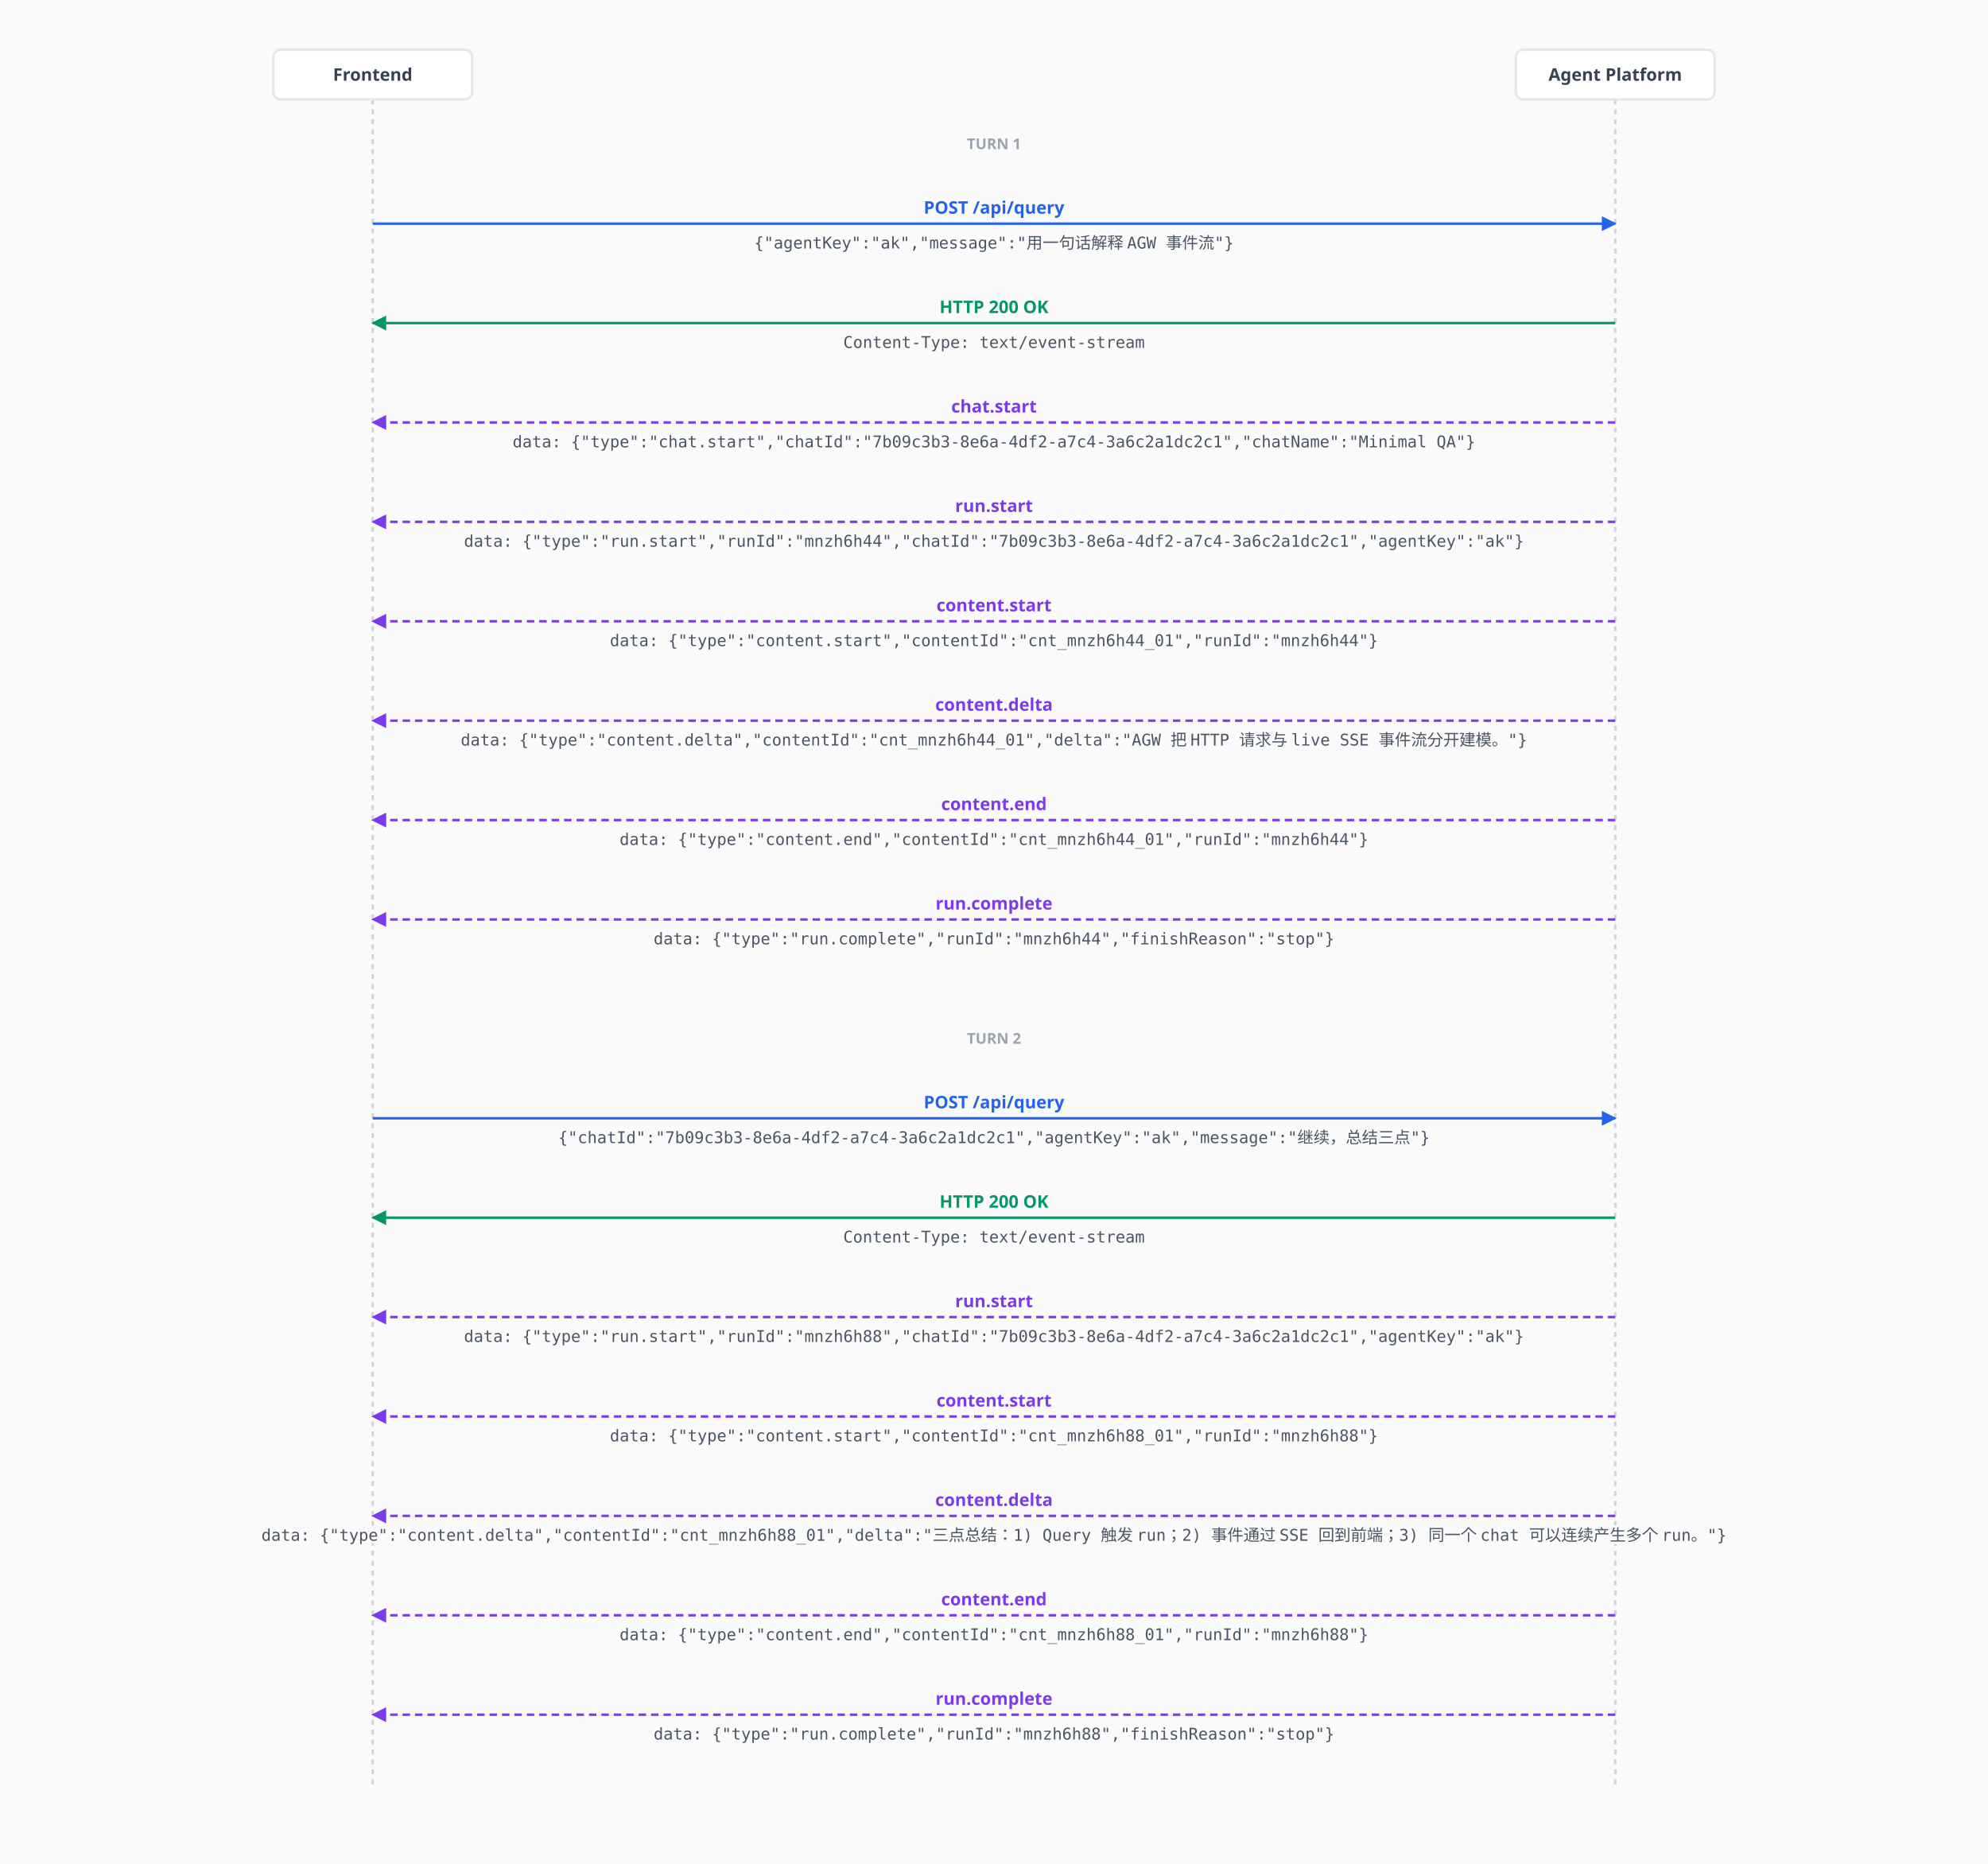
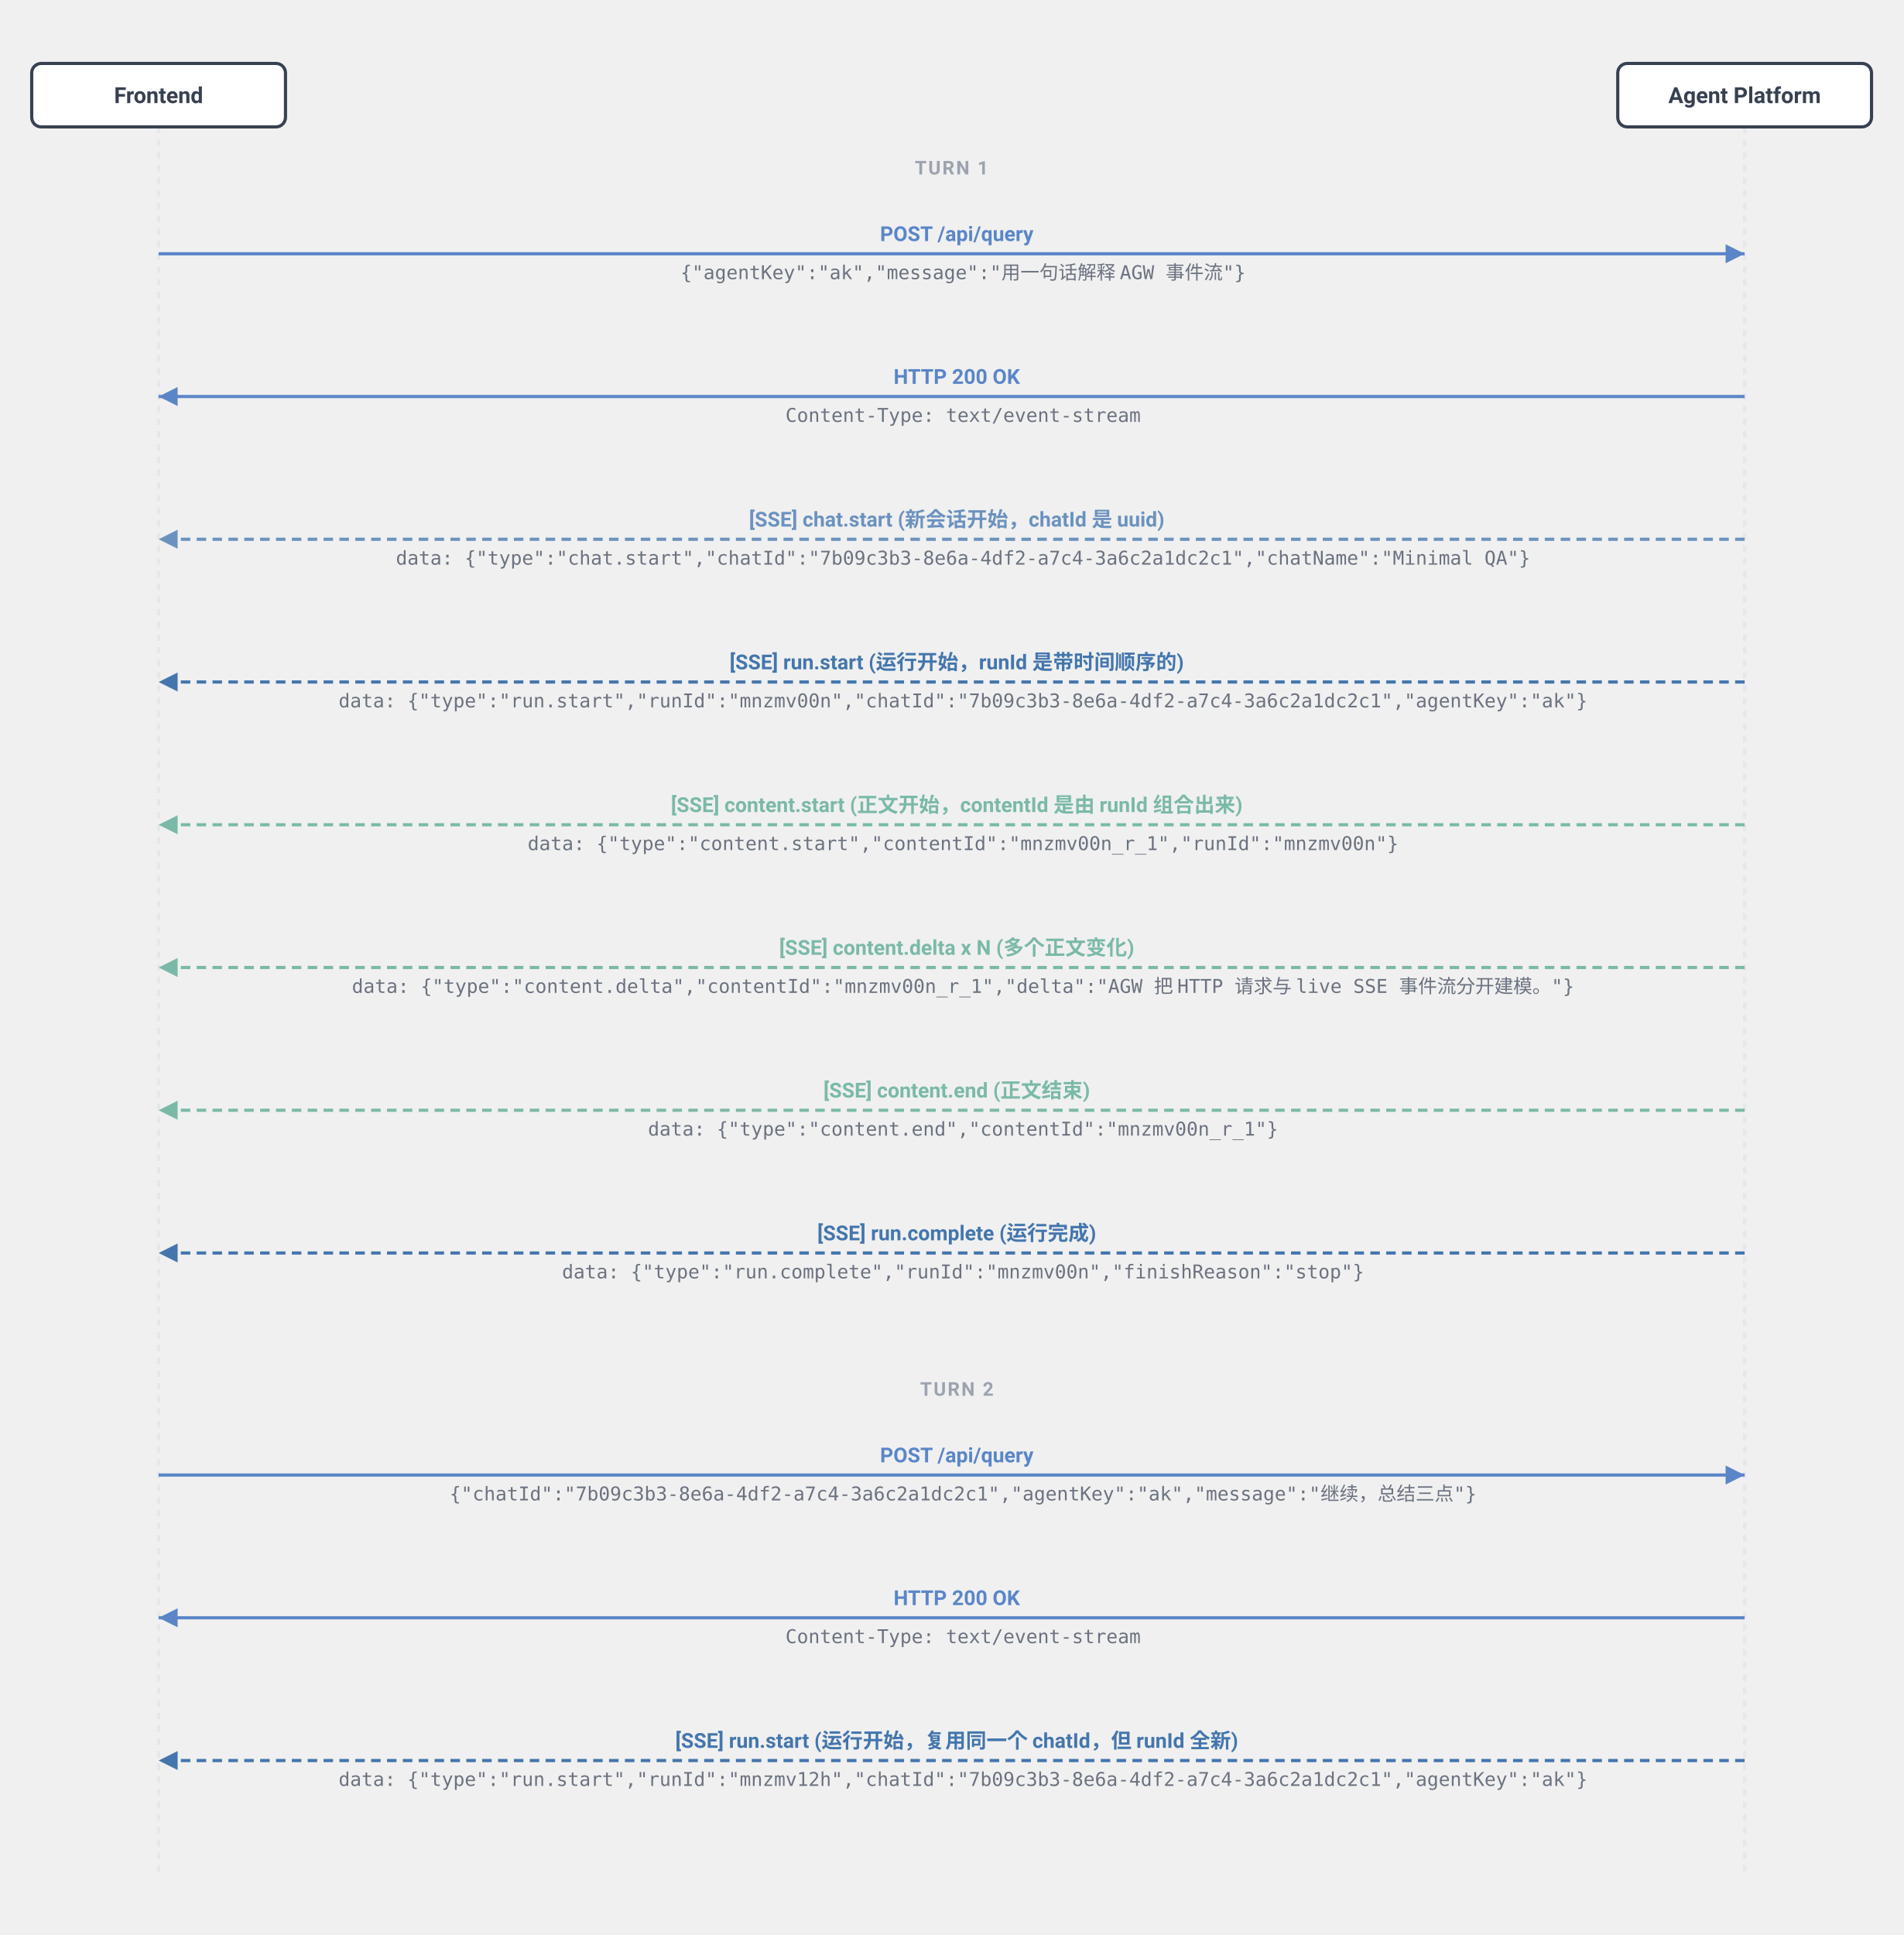
- <svg xmlns="http://www.w3.org/2000/svg" viewBox="0 0 1600 1500" width="1600" height="1500">
-   <rect width="100%" height="100%" fill="#fafafa" />
+ <svg xmlns="http://www.w3.org/2000/svg" viewBox="0 0 1200 1220" width="100%" height="100%" style="background-color: #FFFFFF; font-family: -apple-system, BlinkMacSystemFont, 'Segoe UI', Roboto, Helvetica, Arial, sans-serif;">
  <defs>
-     <marker id="arrow-right-blue" viewBox="0 0 10 10" refX="9" refY="5" markerWidth="6" markerHeight="6" orient="0">
-       <path d="M 0 0 L 10 5 L 0 10 z" fill="#2563eb" />
-     </marker>
-     <marker id="arrow-left-green" viewBox="0 0 10 10" refX="1" refY="5" markerWidth="6" markerHeight="6" orient="0">
-       <path d="M 10 0 L 0 5 L 10 10 z" fill="#059669" />
-     </marker>
-     <marker id="arrow-left-purple" viewBox="0 0 10 10" refX="1" refY="5" markerWidth="6" markerHeight="6" orient="0">
-       <path d="M 10 0 L 0 5 L 10 10 z" fill="#7c3aed" />
-     </marker>
+     <marker id="arrow-req" viewBox="0 0 10 10" refX="10" refY="5" markerWidth="6" markerHeight="6" orient="auto">
+       <path d="M 0 0 L 10 5 L 0 10 z" fill="#5A86C8" />
+     </marker>
+     <marker id="arrow-chat" viewBox="0 0 10 10" refX="10" refY="5" markerWidth="6" markerHeight="6" orient="auto">
+       <path d="M 0 0 L 10 5 L 0 10 z" fill="#6B92BF" />
+     </marker>
+     <marker id="arrow-run" viewBox="0 0 10 10" refX="10" refY="5" markerWidth="6" markerHeight="6" orient="auto">
+       <path d="M 0 0 L 10 5 L 0 10 z" fill="#4476AD" />
+     </marker>
+     <marker id="arrow-content" viewBox="0 0 10 10" refX="10" refY="5" markerWidth="6" markerHeight="6" orient="auto">
+       <path d="M 0 0 L 10 5 L 0 10 z" fill="#7AB9A8" />
+     </marker>
+     <clipPath id="cp-t1-1">
+       <rect x="100" y="140" width="1000" height="40">
+         <animate attributeName="width" from="0" to="1000" begin="0s" dur="0.3s" fill="freeze" />
+       </rect>
+     </clipPath>
+     <clipPath id="cp-t1-2">
+       <rect x="100" y="230" width="1000" height="40">
+         <animate attributeName="width" from="0" to="0" begin="0s" dur="0.8s" fill="freeze" />
+         <animate attributeName="x" from="1100" to="1100" begin="0s" dur="0.8s" fill="freeze" />
+         <animate attributeName="width" from="0" to="1000" begin="0.8s" dur="0.3s" fill="freeze" />
+         <animate attributeName="x" from="1100" to="100" begin="0.8s" dur="0.3s" fill="freeze" />
+       </rect>
+     </clipPath>
+     <clipPath id="cp-t1-3">
+       <rect x="100" y="320" width="1000" height="40">
+         <animate attributeName="width" from="0" to="0" begin="0s" dur="1.6s" fill="freeze" />
+         <animate attributeName="x" from="1100" to="1100" begin="0s" dur="1.6s" fill="freeze" />
+         <animate attributeName="width" from="0" to="1000" begin="1.6s" dur="0.3s" fill="freeze" />
+         <animate attributeName="x" from="1100" to="100" begin="1.6s" dur="0.3s" fill="freeze" />
+       </rect>
+     </clipPath>
+     <clipPath id="cp-t1-4">
+       <rect x="100" y="410" width="1000" height="40">
+         <animate attributeName="width" from="0" to="0" begin="0s" dur="2.4s" fill="freeze" />
+         <animate attributeName="x" from="1100" to="1100" begin="0s" dur="2.4s" fill="freeze" />
+         <animate attributeName="width" from="0" to="1000" begin="2.4s" dur="0.3s" fill="freeze" />
+         <animate attributeName="x" from="1100" to="100" begin="2.4s" dur="0.3s" fill="freeze" />
+       </rect>
+     </clipPath>
+     <clipPath id="cp-t1-5">
+       <rect x="100" y="500" width="1000" height="40">
+         <animate attributeName="width" from="0" to="0" begin="0s" dur="3.2s" fill="freeze" />
+         <animate attributeName="x" from="1100" to="1100" begin="0s" dur="3.2s" fill="freeze" />
+         <animate attributeName="width" from="0" to="1000" begin="3.2s" dur="0.3s" fill="freeze" />
+         <animate attributeName="x" from="1100" to="100" begin="3.2s" dur="0.3s" fill="freeze" />
+       </rect>
+     </clipPath>
+     <clipPath id="cp-t1-6">
+       <rect x="100" y="590" width="1000" height="40">
+         <animate attributeName="width" from="0" to="0" begin="0s" dur="4.0s" fill="freeze" />
+         <animate attributeName="x" from="1100" to="1100" begin="0s" dur="4.0s" fill="freeze" />
+         <animate attributeName="width" from="0" to="1000" begin="4.0s" dur="0.3s" fill="freeze" />
+         <animate attributeName="x" from="1100" to="100" begin="4.0s" dur="0.3s" fill="freeze" />
+       </rect>
+     </clipPath>
+     <clipPath id="cp-t1-7">
+       <rect x="100" y="680" width="1000" height="40">
+         <animate attributeName="width" from="0" to="0" begin="0s" dur="4.8s" fill="freeze" />
+         <animate attributeName="x" from="1100" to="1100" begin="0s" dur="4.8s" fill="freeze" />
+         <animate attributeName="width" from="0" to="1000" begin="4.8s" dur="0.3s" fill="freeze" />
+         <animate attributeName="x" from="1100" to="100" begin="4.8s" dur="0.3s" fill="freeze" />
+       </rect>
+     </clipPath>
+     <clipPath id="cp-t1-8">
+       <rect x="100" y="770" width="1000" height="40">
+         <animate attributeName="width" from="0" to="0" begin="0s" dur="5.6s" fill="freeze" />
+         <animate attributeName="x" from="1100" to="1100" begin="0s" dur="5.6s" fill="freeze" />
+         <animate attributeName="width" from="0" to="1000" begin="5.6s" dur="0.3s" fill="freeze" />
+         <animate attributeName="x" from="1100" to="100" begin="5.6s" dur="0.3s" fill="freeze" />
+       </rect>
+     </clipPath>
+     <clipPath id="cp-t2-1">
+       <rect x="100" y="910" width="1000" height="40">
+         <animate attributeName="width" from="0" to="0" begin="0s" dur="6.8s" fill="freeze" />
+         <animate attributeName="width" from="0" to="1000" begin="6.8s" dur="0.3s" fill="freeze" />
+       </rect>
+     </clipPath>
+     <clipPath id="cp-t2-2">
+       <rect x="100" y="1000" width="1000" height="40">
+         <animate attributeName="width" from="0" to="0" begin="0s" dur="7.6s" fill="freeze" />
+         <animate attributeName="x" from="1100" to="1100" begin="0s" dur="7.6s" fill="freeze" />
+         <animate attributeName="width" from="0" to="1000" begin="7.6s" dur="0.3s" fill="freeze" />
+         <animate attributeName="x" from="1100" to="100" begin="7.6s" dur="0.3s" fill="freeze" />
+       </rect>
+     </clipPath>
+     <clipPath id="cp-t2-3">
+       <rect x="100" y="1090" width="1000" height="40">
+         <animate attributeName="width" from="0" to="0" begin="0s" dur="8.4s" fill="freeze" />
+         <animate attributeName="x" from="1100" to="1100" begin="0s" dur="8.4s" fill="freeze" />
+         <animate attributeName="width" from="0" to="1000" begin="8.4s" dur="0.3s" fill="freeze" />
+         <animate attributeName="x" from="1100" to="100" begin="8.4s" dur="0.3s" fill="freeze" />
+       </rect>
+     </clipPath>
  </defs>
-   <line x1="300" y1="80" x2="300" y2="1440" stroke="#d1d5db" stroke-width="2" stroke-dasharray="4 4" />
-   <line x1="1300" y1="80" x2="1300" y2="1440" stroke="#d1d5db" stroke-width="2" stroke-dasharray="4 4" />
-   <rect x="220" y="40" width="160" height="40" rx="6" fill="#ffffff" stroke="#e5e7eb" stroke-width="2" />
-   <text x="300" y="65" text-anchor="middle" font-family="ui-sans-serif, system-ui, sans-serif" font-size="14" font-weight="600" fill="#374151">Frontend</text>
-   <rect x="1220" y="40" width="160" height="40" rx="6" fill="#ffffff" stroke="#e5e7eb" stroke-width="2" />
-   <text x="1300" y="65" text-anchor="middle" font-family="ui-sans-serif, system-ui, sans-serif" font-size="14" font-weight="600" fill="#374151">Agent Platform</text>
-   <text x="800" y="120" text-anchor="middle" font-family="ui-sans-serif, system-ui, sans-serif" font-size="12" font-weight="bold" fill="#9ca3af">TURN 1</text>
-   <line x1="300" y1="180" x2="1300" y2="180" stroke="#2563eb" stroke-width="2" marker-end="url(#arrow-right-blue)" />
-   <text x="800" y="172" text-anchor="middle" font-family="ui-sans-serif, system-ui, sans-serif" font-size="14" font-weight="600" fill="#2563eb">POST /api/query</text>
-   <text x="800" y="200" text-anchor="middle" font-family="ui-monospace, SFMono-Regular, Menlo, Monaco, Consolas, monospace" font-size="13" fill="#4b5563" stroke="#fafafa" stroke-width="4" stroke-linejoin="round" paint-order="stroke">{"agentKey":"ak","message":"用一句话解释 AGW 事件流"}</text>
-   <line x1="1300" y1="260" x2="300" y2="260" stroke="#059669" stroke-width="2" marker-end="url(#arrow-left-green)" />
-   <text x="800" y="252" text-anchor="middle" font-family="ui-sans-serif, system-ui, sans-serif" font-size="14" font-weight="600" fill="#059669">HTTP 200 OK</text>
-   <text x="800" y="280" text-anchor="middle" font-family="ui-monospace, SFMono-Regular, Menlo, Monaco, Consolas, monospace" font-size="13" fill="#4b5563" stroke="#fafafa" stroke-width="4" stroke-linejoin="round" paint-order="stroke">Content-Type: text/event-stream</text>
-   <line x1="1300" y1="340" x2="300" y2="340" stroke="#7c3aed" stroke-width="2" stroke-dasharray="6 4" marker-end="url(#arrow-left-purple)" />
-   <text x="800" y="332" text-anchor="middle" font-family="ui-sans-serif, system-ui, sans-serif" font-size="14" font-weight="600" fill="#7c3aed">chat.start</text>
-   <text x="800" y="360" text-anchor="middle" font-family="ui-monospace, SFMono-Regular, Menlo, Monaco, Consolas, monospace" font-size="13" fill="#4b5563" stroke="#fafafa" stroke-width="4" stroke-linejoin="round" paint-order="stroke">data: {"type":"chat.start","chatId":"7b09c3b3-8e6a-4df2-a7c4-3a6c2a1dc2c1","chatName":"Minimal QA"}</text>
-   <line x1="1300" y1="420" x2="300" y2="420" stroke="#7c3aed" stroke-width="2" stroke-dasharray="6 4" marker-end="url(#arrow-left-purple)" />
-   <text x="800" y="412" text-anchor="middle" font-family="ui-sans-serif, system-ui, sans-serif" font-size="14" font-weight="600" fill="#7c3aed">run.start</text>
-   <text x="800" y="440" text-anchor="middle" font-family="ui-monospace, SFMono-Regular, Menlo, Monaco, Consolas, monospace" font-size="13" fill="#4b5563" stroke="#fafafa" stroke-width="4" stroke-linejoin="round" paint-order="stroke">data: {"type":"run.start","runId":"mnzh6h44","chatId":"7b09c3b3-8e6a-4df2-a7c4-3a6c2a1dc2c1","agentKey":"ak"}</text>
-   <line x1="1300" y1="500" x2="300" y2="500" stroke="#7c3aed" stroke-width="2" stroke-dasharray="6 4" marker-end="url(#arrow-left-purple)" />
-   <text x="800" y="492" text-anchor="middle" font-family="ui-sans-serif, system-ui, sans-serif" font-size="14" font-weight="600" fill="#7c3aed">content.start</text>
-   <text x="800" y="520" text-anchor="middle" font-family="ui-monospace, SFMono-Regular, Menlo, Monaco, Consolas, monospace" font-size="13" fill="#4b5563" stroke="#fafafa" stroke-width="4" stroke-linejoin="round" paint-order="stroke">data: {"type":"content.start","contentId":"cnt_mnzh6h44_01","runId":"mnzh6h44"}</text>
-   <line x1="1300" y1="580" x2="300" y2="580" stroke="#7c3aed" stroke-width="2" stroke-dasharray="6 4" marker-end="url(#arrow-left-purple)" />
-   <text x="800" y="572" text-anchor="middle" font-family="ui-sans-serif, system-ui, sans-serif" font-size="14" font-weight="600" fill="#7c3aed">content.delta</text>
-   <text x="800" y="600" text-anchor="middle" font-family="ui-monospace, SFMono-Regular, Menlo, Monaco, Consolas, monospace" font-size="13" fill="#4b5563" stroke="#fafafa" stroke-width="4" stroke-linejoin="round" paint-order="stroke">data: {"type":"content.delta","contentId":"cnt_mnzh6h44_01","delta":"AGW 把 HTTP 请求与 live SSE 事件流分开建模。"}</text>
-   <line x1="1300" y1="660" x2="300" y2="660" stroke="#7c3aed" stroke-width="2" stroke-dasharray="6 4" marker-end="url(#arrow-left-purple)" />
-   <text x="800" y="652" text-anchor="middle" font-family="ui-sans-serif, system-ui, sans-serif" font-size="14" font-weight="600" fill="#7c3aed">content.end</text>
-   <text x="800" y="680" text-anchor="middle" font-family="ui-monospace, SFMono-Regular, Menlo, Monaco, Consolas, monospace" font-size="13" fill="#4b5563" stroke="#fafafa" stroke-width="4" stroke-linejoin="round" paint-order="stroke">data: {"type":"content.end","contentId":"cnt_mnzh6h44_01","runId":"mnzh6h44"}</text>
-   <line x1="1300" y1="740" x2="300" y2="740" stroke="#7c3aed" stroke-width="2" stroke-dasharray="6 4" marker-end="url(#arrow-left-purple)" />
-   <text x="800" y="732" text-anchor="middle" font-family="ui-sans-serif, system-ui, sans-serif" font-size="14" font-weight="600" fill="#7c3aed">run.complete</text>
-   <text x="800" y="760" text-anchor="middle" font-family="ui-monospace, SFMono-Regular, Menlo, Monaco, Consolas, monospace" font-size="13" fill="#4b5563" stroke="#fafafa" stroke-width="4" stroke-linejoin="round" paint-order="stroke">data: {"type":"run.complete","runId":"mnzh6h44","finishReason":"stop"}</text>
-   <text x="800" y="840" text-anchor="middle" font-family="ui-sans-serif, system-ui, sans-serif" font-size="12" font-weight="bold" fill="#9ca3af">TURN 2</text>
-   <line x1="300" y1="900" x2="1300" y2="900" stroke="#2563eb" stroke-width="2" marker-end="url(#arrow-right-blue)" />
-   <text x="800" y="892" text-anchor="middle" font-family="ui-sans-serif, system-ui, sans-serif" font-size="14" font-weight="600" fill="#2563eb">POST /api/query</text>
-   <text x="800" y="920" text-anchor="middle" font-family="ui-monospace, SFMono-Regular, Menlo, Monaco, Consolas, monospace" font-size="13" fill="#4b5563" stroke="#fafafa" stroke-width="4" stroke-linejoin="round" paint-order="stroke">{"chatId":"7b09c3b3-8e6a-4df2-a7c4-3a6c2a1dc2c1","agentKey":"ak","message":"继续，总结三点"}</text>
-   <line x1="1300" y1="980" x2="300" y2="980" stroke="#059669" stroke-width="2" marker-end="url(#arrow-left-green)" />
-   <text x="800" y="972" text-anchor="middle" font-family="ui-sans-serif, system-ui, sans-serif" font-size="14" font-weight="600" fill="#059669">HTTP 200 OK</text>
-   <text x="800" y="1000" text-anchor="middle" font-family="ui-monospace, SFMono-Regular, Menlo, Monaco, Consolas, monospace" font-size="13" fill="#4b5563" stroke="#fafafa" stroke-width="4" stroke-linejoin="round" paint-order="stroke">Content-Type: text/event-stream</text>
-   <line x1="1300" y1="1060" x2="300" y2="1060" stroke="#7c3aed" stroke-width="2" stroke-dasharray="6 4" marker-end="url(#arrow-left-purple)" />
-   <text x="800" y="1052" text-anchor="middle" font-family="ui-sans-serif, system-ui, sans-serif" font-size="14" font-weight="600" fill="#7c3aed">run.start</text>
-   <text x="800" y="1080" text-anchor="middle" font-family="ui-monospace, SFMono-Regular, Menlo, Monaco, Consolas, monospace" font-size="13" fill="#4b5563" stroke="#fafafa" stroke-width="4" stroke-linejoin="round" paint-order="stroke">data: {"type":"run.start","runId":"mnzh6h88","chatId":"7b09c3b3-8e6a-4df2-a7c4-3a6c2a1dc2c1","agentKey":"ak"}</text>
-   <line x1="1300" y1="1140" x2="300" y2="1140" stroke="#7c3aed" stroke-width="2" stroke-dasharray="6 4" marker-end="url(#arrow-left-purple)" />
-   <text x="800" y="1132" text-anchor="middle" font-family="ui-sans-serif, system-ui, sans-serif" font-size="14" font-weight="600" fill="#7c3aed">content.start</text>
-   <text x="800" y="1160" text-anchor="middle" font-family="ui-monospace, SFMono-Regular, Menlo, Monaco, Consolas, monospace" font-size="13" fill="#4b5563" stroke="#fafafa" stroke-width="4" stroke-linejoin="round" paint-order="stroke">data: {"type":"content.start","contentId":"cnt_mnzh6h88_01","runId":"mnzh6h88"}</text>
-   <line x1="1300" y1="1220" x2="300" y2="1220" stroke="#7c3aed" stroke-width="2" stroke-dasharray="6 4" marker-end="url(#arrow-left-purple)" />
-   <text x="800" y="1212" text-anchor="middle" font-family="ui-sans-serif, system-ui, sans-serif" font-size="14" font-weight="600" fill="#7c3aed">content.delta</text>
-   <text x="800" y="1240" text-anchor="middle" font-family="ui-monospace, SFMono-Regular, Menlo, Monaco, Consolas, monospace" font-size="13" fill="#4b5563" stroke="#fafafa" stroke-width="4" stroke-linejoin="round" paint-order="stroke">data: {"type":"content.delta","contentId":"cnt_mnzh6h88_01","delta":"三点总结：1) Query 触发 run；2) 事件通过 SSE 回到前端；3) 同一个 chat 可以连续产生多个 run。"}</text>
-   <line x1="1300" y1="1300" x2="300" y2="1300" stroke="#7c3aed" stroke-width="2" stroke-dasharray="6 4" marker-end="url(#arrow-left-purple)" />
-   <text x="800" y="1292" text-anchor="middle" font-family="ui-sans-serif, system-ui, sans-serif" font-size="14" font-weight="600" fill="#7c3aed">content.end</text>
-   <text x="800" y="1320" text-anchor="middle" font-family="ui-monospace, SFMono-Regular, Menlo, Monaco, Consolas, monospace" font-size="13" fill="#4b5563" stroke="#fafafa" stroke-width="4" stroke-linejoin="round" paint-order="stroke">data: {"type":"content.end","contentId":"cnt_mnzh6h88_01","runId":"mnzh6h88"}</text>
-   <line x1="1300" y1="1380" x2="300" y2="1380" stroke="#7c3aed" stroke-width="2" stroke-dasharray="6 4" marker-end="url(#arrow-left-purple)" />
-   <text x="800" y="1372" text-anchor="middle" font-family="ui-sans-serif, system-ui, sans-serif" font-size="14" font-weight="600" fill="#7c3aed">run.complete</text>
-   <text x="800" y="1400" text-anchor="middle" font-family="ui-monospace, SFMono-Regular, Menlo, Monaco, Consolas, monospace" font-size="13" fill="#4b5563" stroke="#fafafa" stroke-width="4" stroke-linejoin="round" paint-order="stroke">data: {"type":"run.complete","runId":"mnzh6h88","finishReason":"stop"}</text>
+   <line x1="100" y1="80" x2="100" y2="1180" stroke="#E5E7EB" stroke-width="2" stroke-dasharray="4 4" />
+   <line x1="1100" y1="80" x2="1100" y2="1180" stroke="#E5E7EB" stroke-width="2" stroke-dasharray="4 4" />
+   <rect x="20" y="40" width="160" height="40" rx="6" fill="#FFFFFF" stroke="#374151" stroke-width="2" />
+   <text x="100" y="65" fill="#374151" font-size="14" font-weight="bold" text-anchor="middle">Frontend</text>
+   <rect x="1020" y="40" width="160" height="40" rx="6" fill="#FFFFFF" stroke="#374151" stroke-width="2" />
+   <text x="1100" y="65" fill="#374151" font-size="14" font-weight="bold" text-anchor="middle">Agent Platform</text>
+   <text x="600" y="110" fill="#9CA3AF" font-size="12" font-weight="bold" text-anchor="middle" letter-spacing="1">TURN 1</text>
+   <g>
+     <path d="M 100 160 L 1100 160" stroke="#5A86C8" stroke-width="2" fill="none" marker-end="url(#arrow-req)" clip-path="url(#cp-t1-1)" />
+     <text x="600" y="152" fill="#5A86C8" font-size="13" font-weight="bold" text-anchor="middle" opacity="1">
+       <animate attributeName="opacity" from="0" to="0" begin="0s" dur="0.3s" fill="freeze" />
+       <animate attributeName="opacity" from="0" to="1" begin="0.3s" dur="0.2s" fill="freeze" />
+             POST /api/query
+         </text>
+     <text x="600" y="176" fill="#6B7280" font-size="12" font-family="monospace" text-anchor="middle" opacity="1">
+       <animate attributeName="opacity" from="0" to="0" begin="0s" dur="0.5s" fill="freeze" />
+       <animate attributeName="opacity" from="0" to="1" begin="0.5s" dur="0.2s" fill="freeze" />
+             {"agentKey":"ak","message":"用一句话解释 AGW 事件流"}
+         </text>
+   </g>
+   <g>
+     <path d="M 1100 250 L 100 250" stroke="#5A86C8" stroke-width="2" fill="none" marker-end="url(#arrow-req)" clip-path="url(#cp-t1-2)" />
+     <text x="600" y="242" fill="#5A86C8" font-size="13" font-weight="bold" text-anchor="middle" opacity="1">
+       <animate attributeName="opacity" from="0" to="0" begin="0s" dur="1.1s" fill="freeze" />
+       <animate attributeName="opacity" from="0" to="1" begin="1.1s" dur="0.2s" fill="freeze" />
+             HTTP 200 OK
+         </text>
+     <text x="600" y="266" fill="#6B7280" font-size="12" font-family="monospace" text-anchor="middle" opacity="1">
+       <animate attributeName="opacity" from="0" to="0" begin="0s" dur="1.3s" fill="freeze" />
+       <animate attributeName="opacity" from="0" to="1" begin="1.3s" dur="0.2s" fill="freeze" />
+             Content-Type: text/event-stream
+         </text>
+   </g>
+   <g>
+     <path d="M 1100 340 L 100 340" stroke="#6B92BF" stroke-width="2" stroke-dasharray="6 4" fill="none" marker-end="url(#arrow-chat)" clip-path="url(#cp-t1-3)" />
+     <text x="600" y="332" fill="#6B92BF" font-size="13" font-weight="bold" text-anchor="middle" opacity="1">
+       <animate attributeName="opacity" from="0" to="0" begin="0s" dur="1.9s" fill="freeze" />
+       <animate attributeName="opacity" from="0" to="1" begin="1.9s" dur="0.2s" fill="freeze" />
+             [SSE] chat.start (新会话开始，chatId 是 uuid)
+         </text>
+     <text x="600" y="356" fill="#6B7280" font-size="12" font-family="monospace" text-anchor="middle" opacity="1">
+       <animate attributeName="opacity" from="0" to="0" begin="0s" dur="2.1s" fill="freeze" />
+       <animate attributeName="opacity" from="0" to="1" begin="2.1s" dur="0.2s" fill="freeze" />
+             data: {"type":"chat.start","chatId":"7b09c3b3-8e6a-4df2-a7c4-3a6c2a1dc2c1","chatName":"Minimal QA"}
+         </text>
+   </g>
+   <g>
+     <path d="M 1100 430 L 100 430" stroke="#4476AD" stroke-width="2" stroke-dasharray="6 4" fill="none" marker-end="url(#arrow-run)" clip-path="url(#cp-t1-4)" />
+     <text x="600" y="422" fill="#4476AD" font-size="13" font-weight="bold" text-anchor="middle" opacity="1">
+       <animate attributeName="opacity" from="0" to="0" begin="0s" dur="2.7s" fill="freeze" />
+       <animate attributeName="opacity" from="0" to="1" begin="2.7s" dur="0.2s" fill="freeze" />
+             [SSE] run.start (运行开始，runId 是带时间顺序的)
+         </text>
+     <text x="600" y="446" fill="#6B7280" font-size="12" font-family="monospace" text-anchor="middle" opacity="1">
+       <animate attributeName="opacity" from="0" to="0" begin="0s" dur="2.9s" fill="freeze" />
+       <animate attributeName="opacity" from="0" to="1" begin="2.9s" dur="0.2s" fill="freeze" />
+             data: {"type":"run.start","runId":"mnzmv00n","chatId":"7b09c3b3-8e6a-4df2-a7c4-3a6c2a1dc2c1","agentKey":"ak"}
+         </text>
+   </g>
+   <g>
+     <path d="M 1100 520 L 100 520" stroke="#7AB9A8" stroke-width="2" stroke-dasharray="6 4" fill="none" marker-end="url(#arrow-content)" clip-path="url(#cp-t1-5)" />
+     <text x="600" y="512" fill="#7AB9A8" font-size="13" font-weight="bold" text-anchor="middle" opacity="1">
+       <animate attributeName="opacity" from="0" to="0" begin="0s" dur="3.5s" fill="freeze" />
+       <animate attributeName="opacity" from="0" to="1" begin="3.5s" dur="0.2s" fill="freeze" />
+             [SSE] content.start (正文开始，contentId 是由 runId 组合出来)
+         </text>
+     <text x="600" y="536" fill="#6B7280" font-size="12" font-family="monospace" text-anchor="middle" opacity="1">
+       <animate attributeName="opacity" from="0" to="0" begin="0s" dur="3.7s" fill="freeze" />
+       <animate attributeName="opacity" from="0" to="1" begin="3.7s" dur="0.2s" fill="freeze" />
+             data: {"type":"content.start","contentId":"mnzmv00n_r_1","runId":"mnzmv00n"}
+         </text>
+   </g>
+   <g>
+     <path d="M 1100 610 L 100 610" stroke="#7AB9A8" stroke-width="2" stroke-dasharray="6 4" fill="none" marker-end="url(#arrow-content)" clip-path="url(#cp-t1-6)" />
+     <text x="600" y="602" fill="#7AB9A8" font-size="13" font-weight="bold" text-anchor="middle" opacity="1">
+       <animate attributeName="opacity" from="0" to="0" begin="0s" dur="4.3s" fill="freeze" />
+       <animate attributeName="opacity" from="0" to="1" begin="4.3s" dur="0.2s" fill="freeze" />
+             [SSE] content.delta x N (多个正文变化)
+         </text>
+     <text x="600" y="626" fill="#6B7280" font-size="12" font-family="monospace" text-anchor="middle" opacity="1">
+       <animate attributeName="opacity" from="0" to="0" begin="0s" dur="4.5s" fill="freeze" />
+       <animate attributeName="opacity" from="0" to="1" begin="4.5s" dur="0.2s" fill="freeze" />
+             data: {"type":"content.delta","contentId":"mnzmv00n_r_1","delta":"AGW 把 HTTP 请求与 live SSE 事件流分开建模。"}
+         </text>
+   </g>
+   <g>
+     <path d="M 1100 700 L 100 700" stroke="#7AB9A8" stroke-width="2" stroke-dasharray="6 4" fill="none" marker-end="url(#arrow-content)" clip-path="url(#cp-t1-7)" />
+     <text x="600" y="692" fill="#7AB9A8" font-size="13" font-weight="bold" text-anchor="middle" opacity="1">
+       <animate attributeName="opacity" from="0" to="0" begin="0s" dur="5.1s" fill="freeze" />
+       <animate attributeName="opacity" from="0" to="1" begin="5.1s" dur="0.2s" fill="freeze" />
+             [SSE] content.end (正文结束)
+         </text>
+     <text x="600" y="716" fill="#6B7280" font-size="12" font-family="monospace" text-anchor="middle" opacity="1">
+       <animate attributeName="opacity" from="0" to="0" begin="0s" dur="5.3s" fill="freeze" />
+       <animate attributeName="opacity" from="0" to="1" begin="5.3s" dur="0.2s" fill="freeze" />
+             data: {"type":"content.end","contentId":"mnzmv00n_r_1"}
+         </text>
+   </g>
+   <g>
+     <path d="M 1100 790 L 100 790" stroke="#4476AD" stroke-width="2" stroke-dasharray="6 4" fill="none" marker-end="url(#arrow-run)" clip-path="url(#cp-t1-8)" />
+     <text x="600" y="782" fill="#4476AD" font-size="13" font-weight="bold" text-anchor="middle" opacity="1">
+       <animate attributeName="opacity" from="0" to="0" begin="0s" dur="5.9s" fill="freeze" />
+       <animate attributeName="opacity" from="0" to="1" begin="5.9s" dur="0.2s" fill="freeze" />
+             [SSE] run.complete (运行完成)
+         </text>
+     <text x="600" y="806" fill="#6B7280" font-size="12" font-family="monospace" text-anchor="middle" opacity="1">
+       <animate attributeName="opacity" from="0" to="0" begin="0s" dur="6.1s" fill="freeze" />
+       <animate attributeName="opacity" from="0" to="1" begin="6.1s" dur="0.2s" fill="freeze" />
+             data: {"type":"run.complete","runId":"mnzmv00n","finishReason":"stop"}
+         </text>
+   </g>
+   <text x="600" y="880" fill="#9CA3AF" font-size="12" font-weight="bold" text-anchor="middle" letter-spacing="1" opacity="1">
+     <animate attributeName="opacity" from="0" to="0" begin="0s" dur="6.4s" fill="freeze" />
+     <animate attributeName="opacity" from="0" to="1" begin="6.4s" dur="0.2s" fill="freeze" />
+         TURN 2
+     </text>
+   <g>
+     <path d="M 100 930 L 1100 930" stroke="#5A86C8" stroke-width="2" fill="none" marker-end="url(#arrow-req)" clip-path="url(#cp-t2-1)" />
+     <text x="600" y="922" fill="#5A86C8" font-size="13" font-weight="bold" text-anchor="middle" opacity="1">
+       <animate attributeName="opacity" from="0" to="0" begin="0s" dur="7.1s" fill="freeze" />
+       <animate attributeName="opacity" from="0" to="1" begin="7.1s" dur="0.2s" fill="freeze" />
+             POST /api/query
+         </text>
+     <text x="600" y="946" fill="#6B7280" font-size="12" font-family="monospace" text-anchor="middle" opacity="1">
+       <animate attributeName="opacity" from="0" to="0" begin="0s" dur="7.3s" fill="freeze" />
+       <animate attributeName="opacity" from="0" to="1" begin="7.3s" dur="0.2s" fill="freeze" />
+             {"chatId":"7b09c3b3-8e6a-4df2-a7c4-3a6c2a1dc2c1","agentKey":"ak","message":"继续，总结三点"}
+         </text>
+   </g>
+   <g>
+     <path d="M 1100 1020 L 100 1020" stroke="#5A86C8" stroke-width="2" fill="none" marker-end="url(#arrow-req)" clip-path="url(#cp-t2-2)" />
+     <text x="600" y="1012" fill="#5A86C8" font-size="13" font-weight="bold" text-anchor="middle" opacity="1">
+       <animate attributeName="opacity" from="0" to="0" begin="0s" dur="7.9s" fill="freeze" />
+       <animate attributeName="opacity" from="0" to="1" begin="7.9s" dur="0.2s" fill="freeze" />
+             HTTP 200 OK
+         </text>
+     <text x="600" y="1036" fill="#6B7280" font-size="12" font-family="monospace" text-anchor="middle" opacity="1">
+       <animate attributeName="opacity" from="0" to="0" begin="0s" dur="8.1s" fill="freeze" />
+       <animate attributeName="opacity" from="0" to="1" begin="8.1s" dur="0.2s" fill="freeze" />
+             Content-Type: text/event-stream
+         </text>
+   </g>
+   <g>
+     <path d="M 1100 1110 L 100 1110" stroke="#4476AD" stroke-width="2" stroke-dasharray="6 4" fill="none" marker-end="url(#arrow-run)" clip-path="url(#cp-t2-3)" />
+     <text x="600" y="1102" fill="#4476AD" font-size="13" font-weight="bold" text-anchor="middle" opacity="1">
+       <animate attributeName="opacity" from="0" to="0" begin="0s" dur="8.7s" fill="freeze" />
+       <animate attributeName="opacity" from="0" to="1" begin="8.7s" dur="0.2s" fill="freeze" />
+             [SSE] run.start (运行开始，复用同一个 chatId，但 runId 全新)
+         </text>
+     <text x="600" y="1126" fill="#6B7280" font-size="12" font-family="monospace" text-anchor="middle" opacity="1">
+       <animate attributeName="opacity" from="0" to="0" begin="0s" dur="8.9s" fill="freeze" />
+       <animate attributeName="opacity" from="0" to="1" begin="8.9s" dur="0.2s" fill="freeze" />
+             data: {"type":"run.start","runId":"mnzmv12h","chatId":"7b09c3b3-8e6a-4df2-a7c4-3a6c2a1dc2c1","agentKey":"ak"}
+         </text>
+   </g>
</svg>
